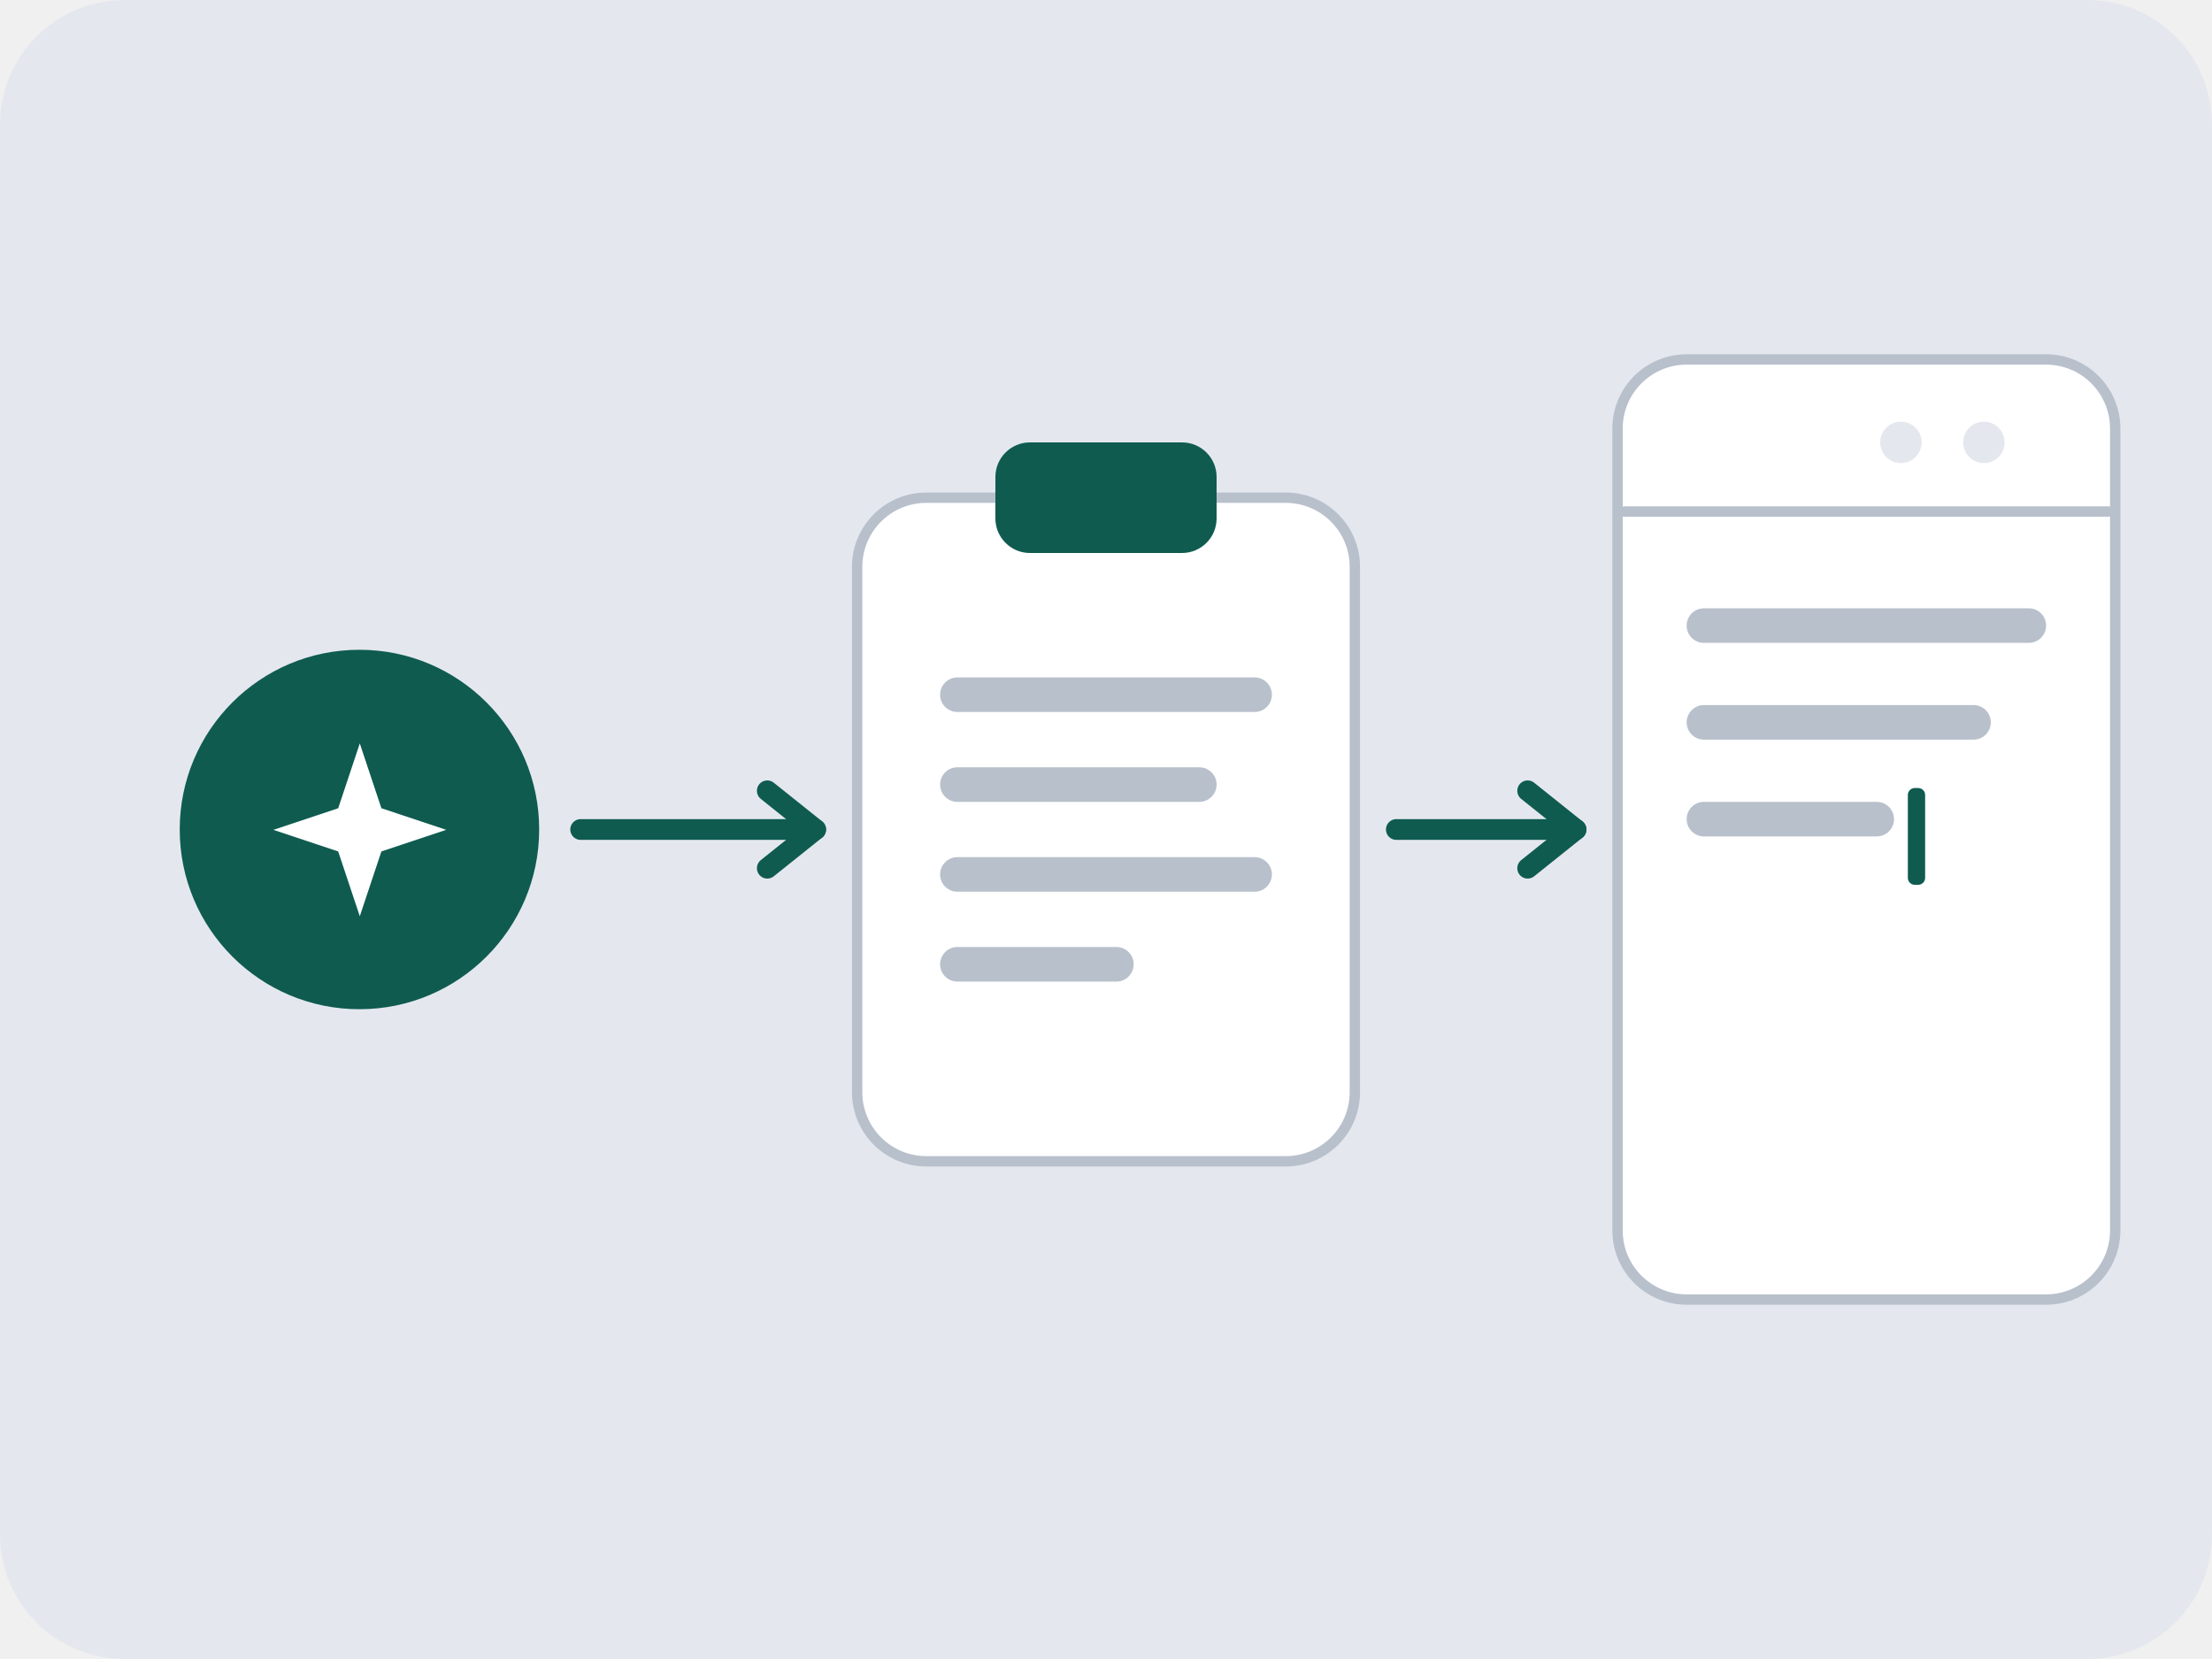
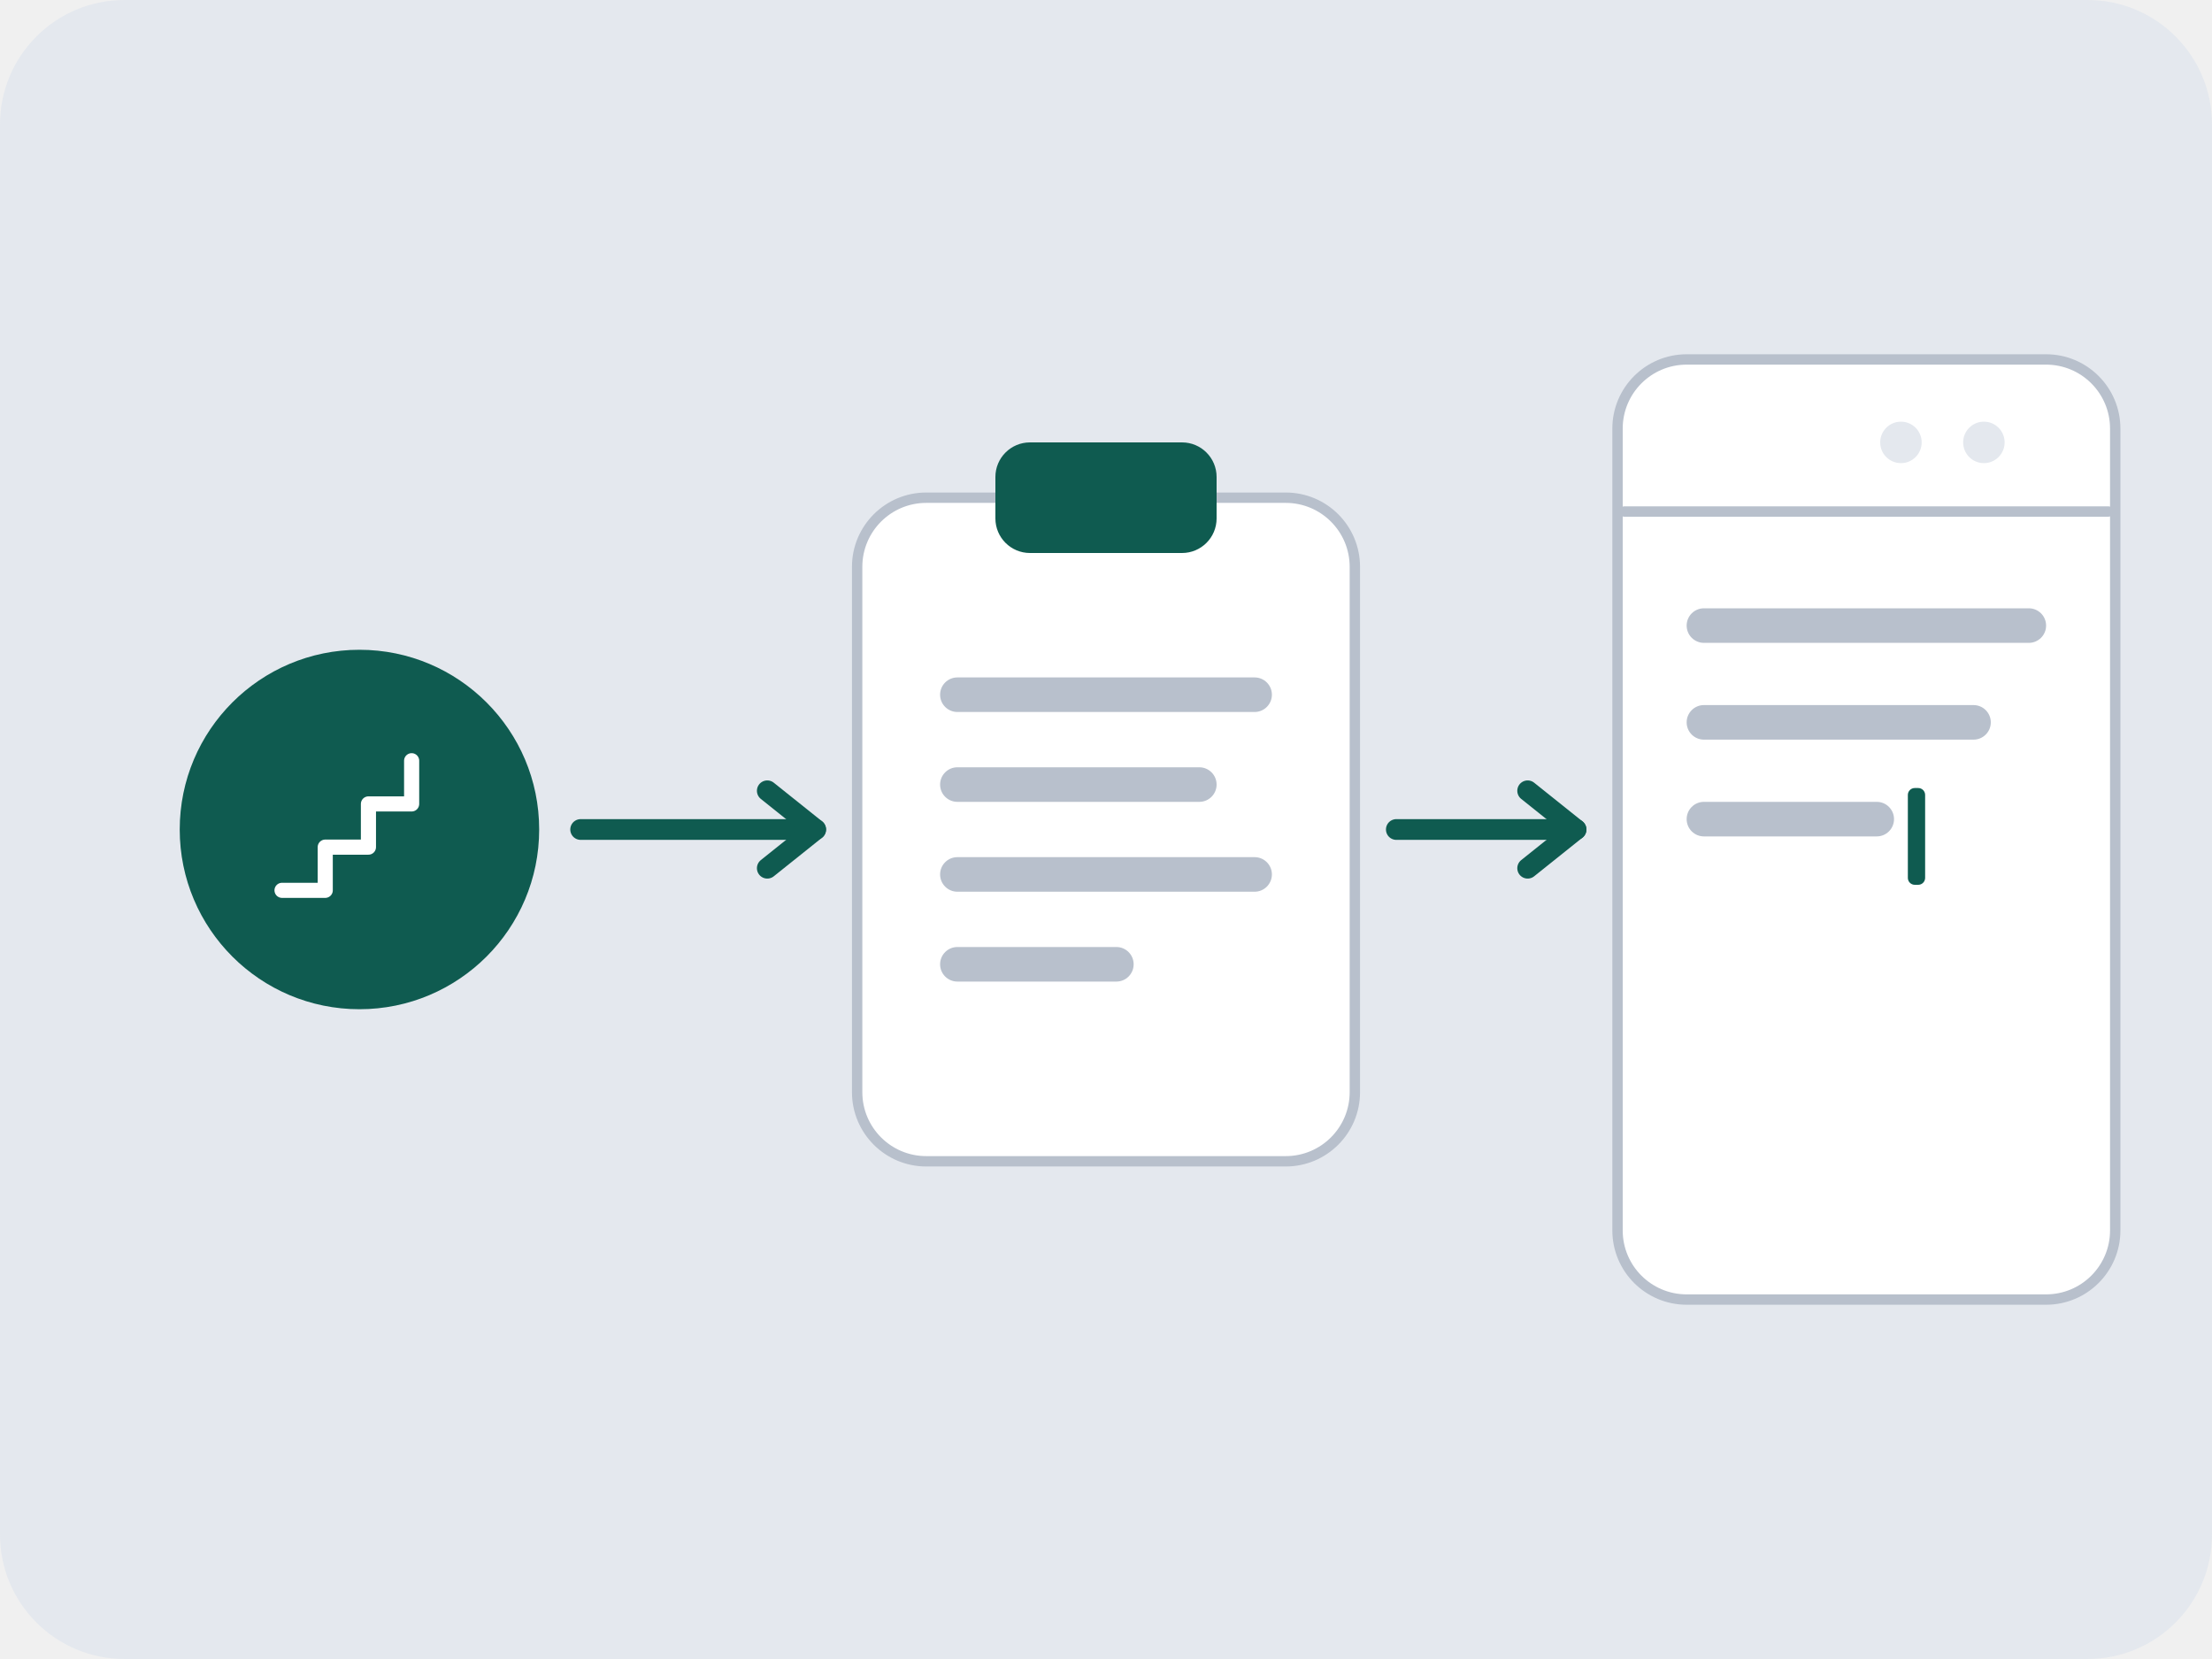
<svg xmlns="http://www.w3.org/2000/svg" width="320" height="240" viewBox="0 0 320 240">
  <path d="M18,0 h284 a18,18 0 0 1 18,18 v204 a18,18 0 0 1 -18,18 h-284 a18,18 0 0 1 -18,-18 v-204 a18,18 0 0 1 18,-18 z" fill="#E4E8EE" data-fill="SurfaceHigh" />
  <path d="M26,120 a26,26 0 1 0 52,0 a26,26 0 1 0 -52,0 z" fill="#0F5B50" data-fill="Accent" />
-   <path d="M12,2L14.5,9.5L22,12L14.5,14.5L12,22L9.5,14.5L2,12L9.5,9.5Z" fill="#FFFFFF" data-fill="OnAccent" transform="translate(37.05 105.05) scale(1.25)" />
+   <path d="M 3 19 h 5 v -5 h 5 V 9 h 5 V 4" fill="none" stroke="#FFFFFF" data-stroke="OnAccent" stroke-width="1.75" stroke-linecap="round" stroke-linejoin="round" transform="translate(37.05 105.05) scale(1.25)" />
  <path d="M84,120 L118,120" fill="none" stroke="#0F5B50" data-stroke="Accent" stroke-width="3" stroke-linecap="round" stroke-linejoin="round" />
  <path d="M111,125.6 L118,120 L111,114.4" fill="none" stroke="#0F5B50" data-stroke="Accent" stroke-width="3" stroke-linecap="round" stroke-linejoin="round" />
  <path d="M134,72 h52 a10,10 0 0 1 10,10 v76 a10,10 0 0 1 -10,10 h-52 a10,10 0 0 1 -10,-10 v-76 a10,10 0 0 1 10,-10 z" fill="#FFFFFF" data-fill="Surface" stroke="#B8C0CC" data-stroke="Separator" stroke-width="1.5" stroke-linecap="round" stroke-linejoin="round" />
  <path d="M149,64 h22 a5,5 0 0 1 5,5 v6 a5,5 0 0 1 -5,5 h-22 a5,5 0 0 1 -5,-5 v-6 a5,5 0 0 1 5,-5 z" fill="#0F5B50" data-fill="Accent" />
  <path d="M138.5,98 h43 a2.5,2.5 0 0 1 2.5,2.5 v0 a2.5,2.5 0 0 1 -2.5,2.5 h-43 a2.5,2.5 0 0 1 -2.5,-2.5 v0 a2.5,2.5 0 0 1 2.5,-2.5 z" fill="#B8C0CC" data-fill="Separator" />
  <path d="M138.5,111 h35 a2.5,2.5 0 0 1 2.5,2.5 v0 a2.5,2.5 0 0 1 -2.5,2.5 h-35 a2.5,2.5 0 0 1 -2.5,-2.5 v0 a2.5,2.5 0 0 1 2.5,-2.5 z" fill="#B8C0CC" data-fill="Separator" />
  <path d="M138.5,124 h43 a2.5,2.5 0 0 1 2.5,2.5 v0 a2.5,2.5 0 0 1 -2.5,2.5 h-43 a2.5,2.5 0 0 1 -2.5,-2.5 v0 a2.5,2.5 0 0 1 2.5,-2.5 z" fill="#B8C0CC" data-fill="Separator" />
  <path d="M138.5,137 h23 a2.5,2.5 0 0 1 2.5,2.5 v0 a2.5,2.5 0 0 1 -2.5,2.5 h-23 a2.5,2.5 0 0 1 -2.5,-2.5 v0 a2.5,2.5 0 0 1 2.5,-2.5 z" fill="#B8C0CC" data-fill="Separator" />
  <path d="M202,120 L228,120" fill="none" stroke="#0F5B50" data-stroke="Accent" stroke-width="3" stroke-linecap="round" stroke-linejoin="round" />
  <path d="M221,125.6 L228,120 L221,114.4" fill="none" stroke="#0F5B50" data-stroke="Accent" stroke-width="3" stroke-linecap="round" stroke-linejoin="round" />
  <path d="M244,52 h52 a10,10 0 0 1 10,10 v116 a10,10 0 0 1 -10,10 h-52 a10,10 0 0 1 -10,-10 v-116 a10,10 0 0 1 10,-10 z" fill="#FFFFFF" data-fill="Surface" stroke="#B8C0CC" data-stroke="Separator" stroke-width="1.5" stroke-linecap="round" stroke-linejoin="round" />
  <path d="M235,74 h70" fill="none" stroke="#B8C0CC" data-stroke="Separator" stroke-width="1.5" stroke-linecap="round" stroke-linejoin="round" />
  <path d="M275,61 h0 a3,3 0 0 1 3,3 v0 a3,3 0 0 1 -3,3 h0 a3,3 0 0 1 -3,-3 v0 a3,3 0 0 1 3,-3 z" fill="#E4E8EE" data-fill="Sidebar" />
  <path d="M287,61 h0 a3,3 0 0 1 3,3 v0 a3,3 0 0 1 -3,3 h0 a3,3 0 0 1 -3,-3 v0 a3,3 0 0 1 3,-3 z" fill="#E4E8EE" data-fill="Sidebar" />
  <path d="M246.5,88 h47 a2.5,2.5 0 0 1 2.5,2.5 v0 a2.5,2.5 0 0 1 -2.5,2.5 h-47 a2.5,2.5 0 0 1 -2.5,-2.5 v0 a2.5,2.5 0 0 1 2.5,-2.5 z" fill="#B8C0CC" data-fill="Separator" />
  <path d="M246.5,102 h39 a2.5,2.5 0 0 1 2.5,2.5 v0 a2.5,2.5 0 0 1 -2.5,2.5 h-39 a2.5,2.5 0 0 1 -2.5,-2.5 v0 a2.5,2.5 0 0 1 2.5,-2.5 z" fill="#B8C0CC" data-fill="Separator" />
  <path d="M246.5,116 h25 a2.5,2.5 0 0 1 2.5,2.5 v0 a2.5,2.5 0 0 1 -2.5,2.5 h-25 a2.5,2.5 0 0 1 -2.5,-2.5 v0 a2.5,2.5 0 0 1 2.5,-2.5 z" fill="#B8C0CC" data-fill="Separator" />
  <path d="M277,114 h0.5 a1,1 0 0 1 1,1 v12 a1,1 0 0 1 -1,1 h-0.5 a1,1 0 0 1 -1,-1 v-12 a1,1 0 0 1 1,-1 z" fill="#0F5B50" data-fill="Accent" />
</svg>
